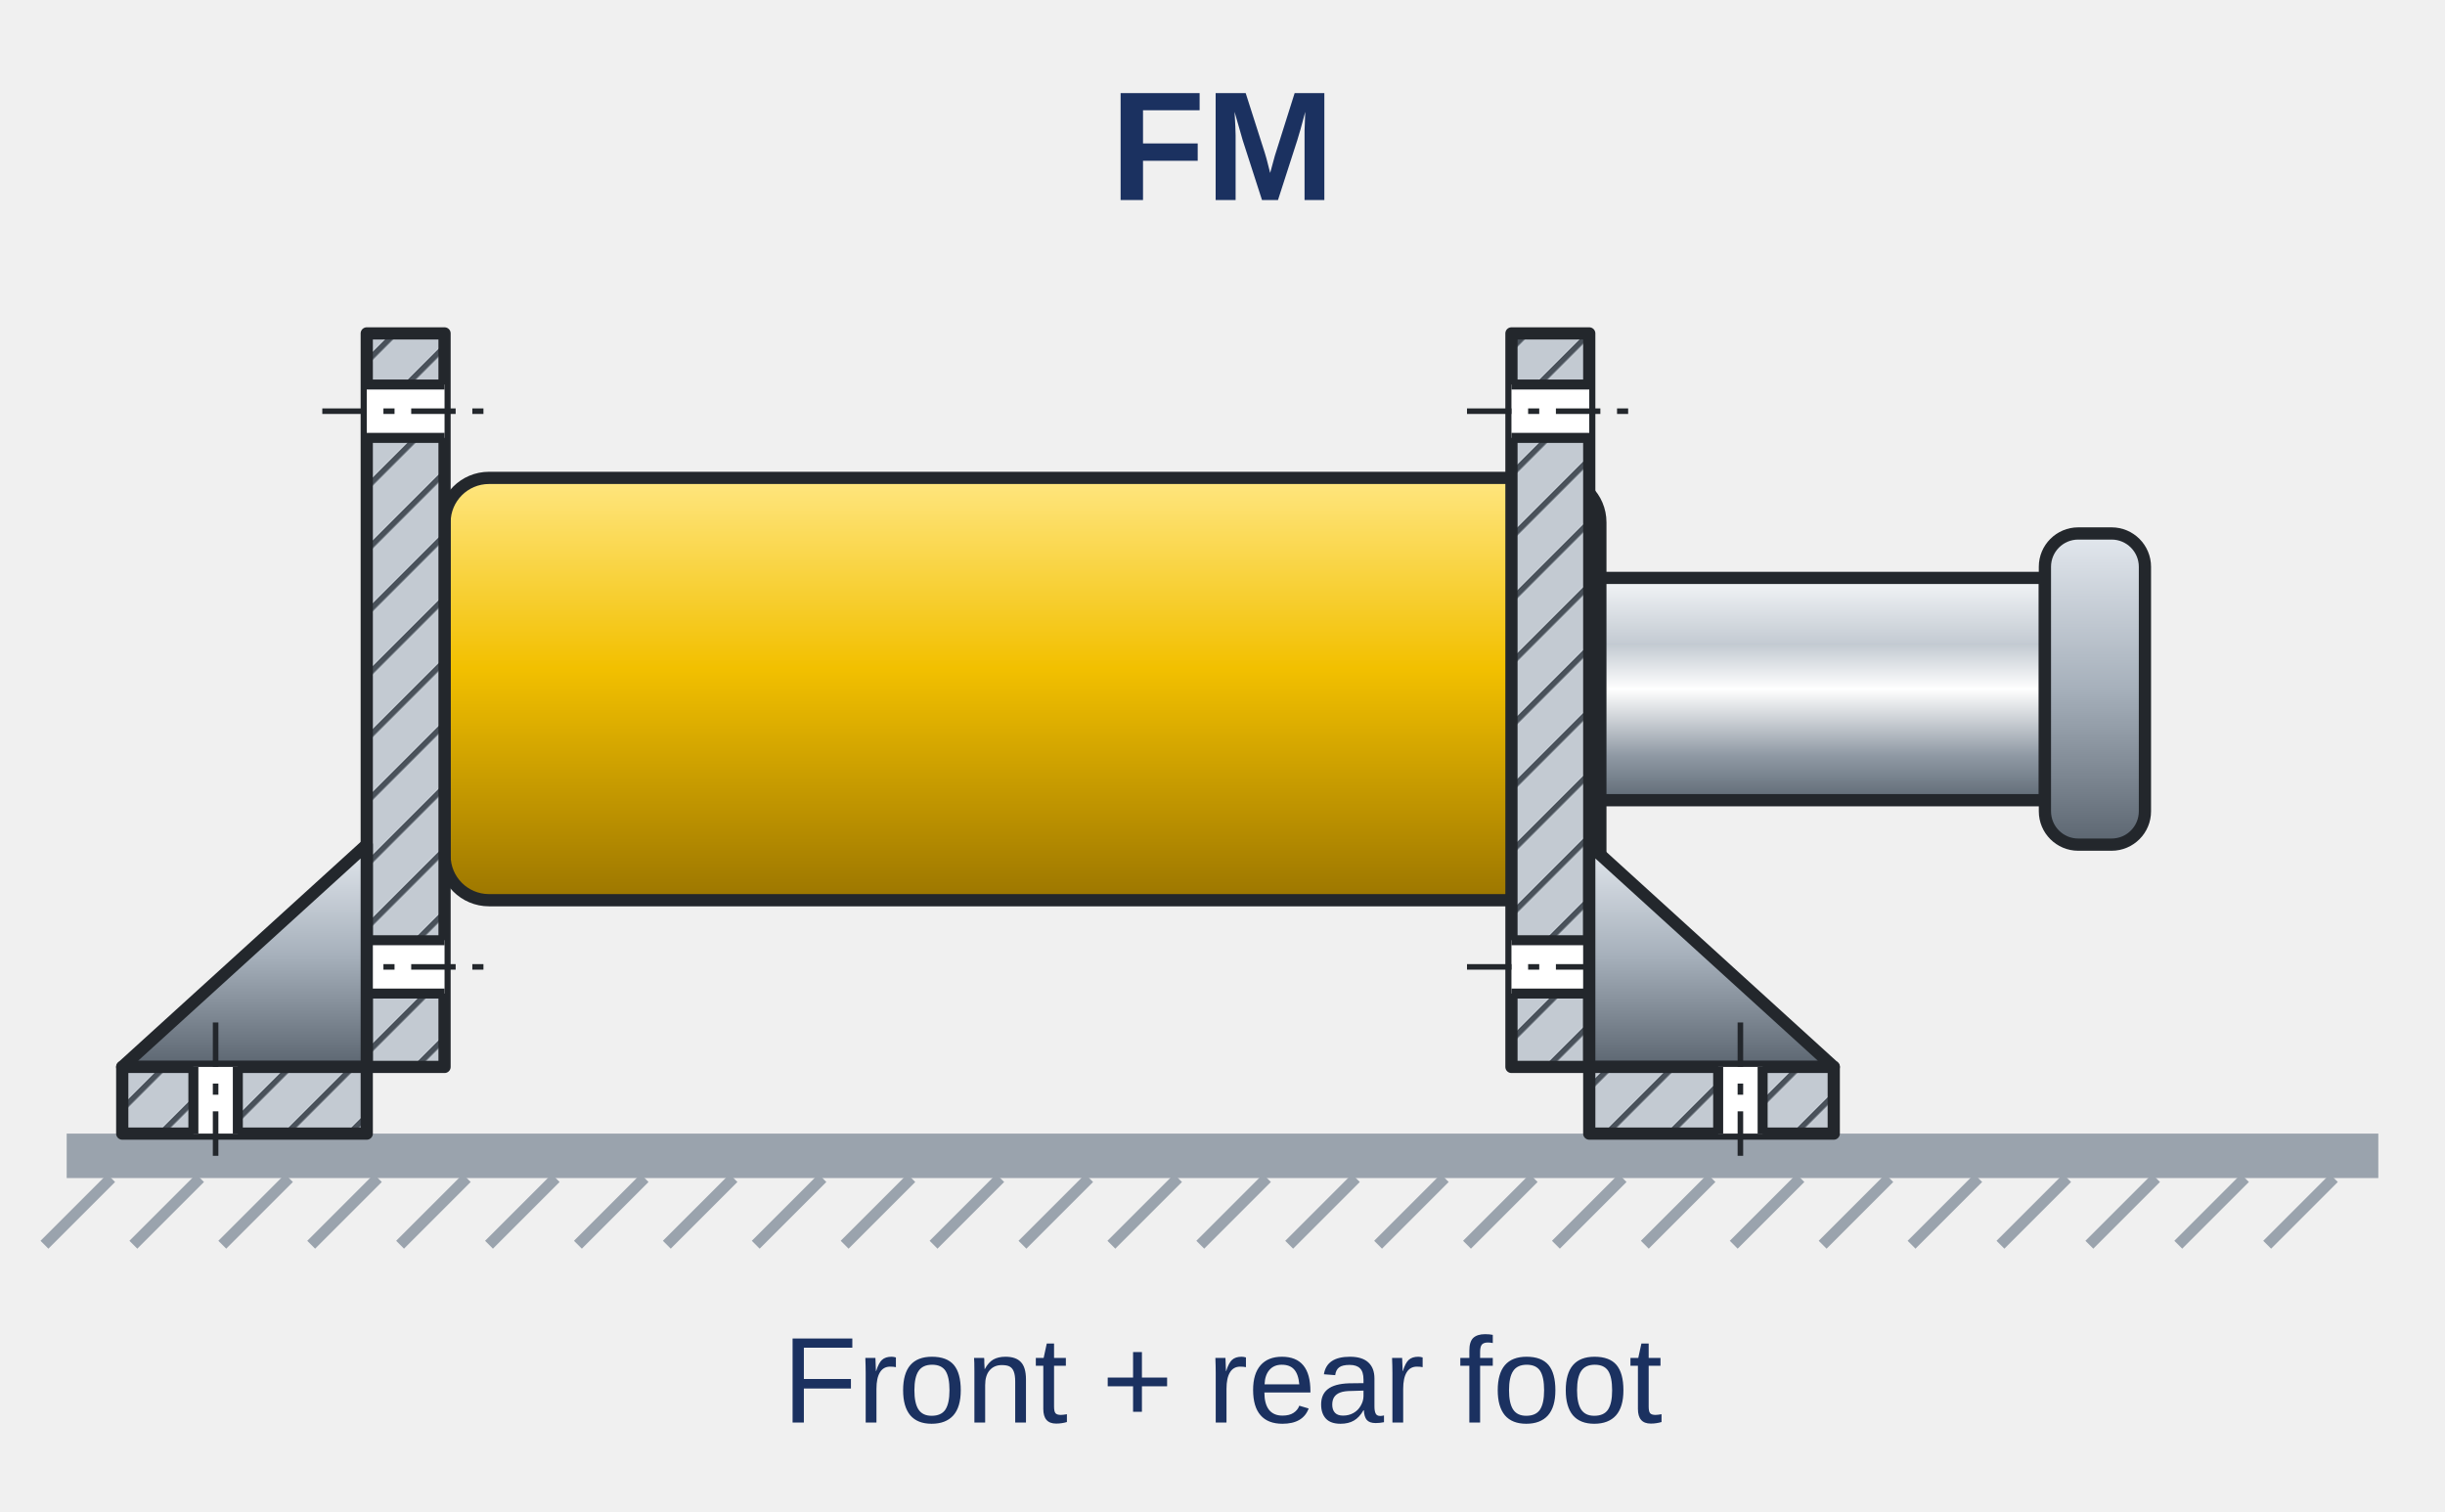
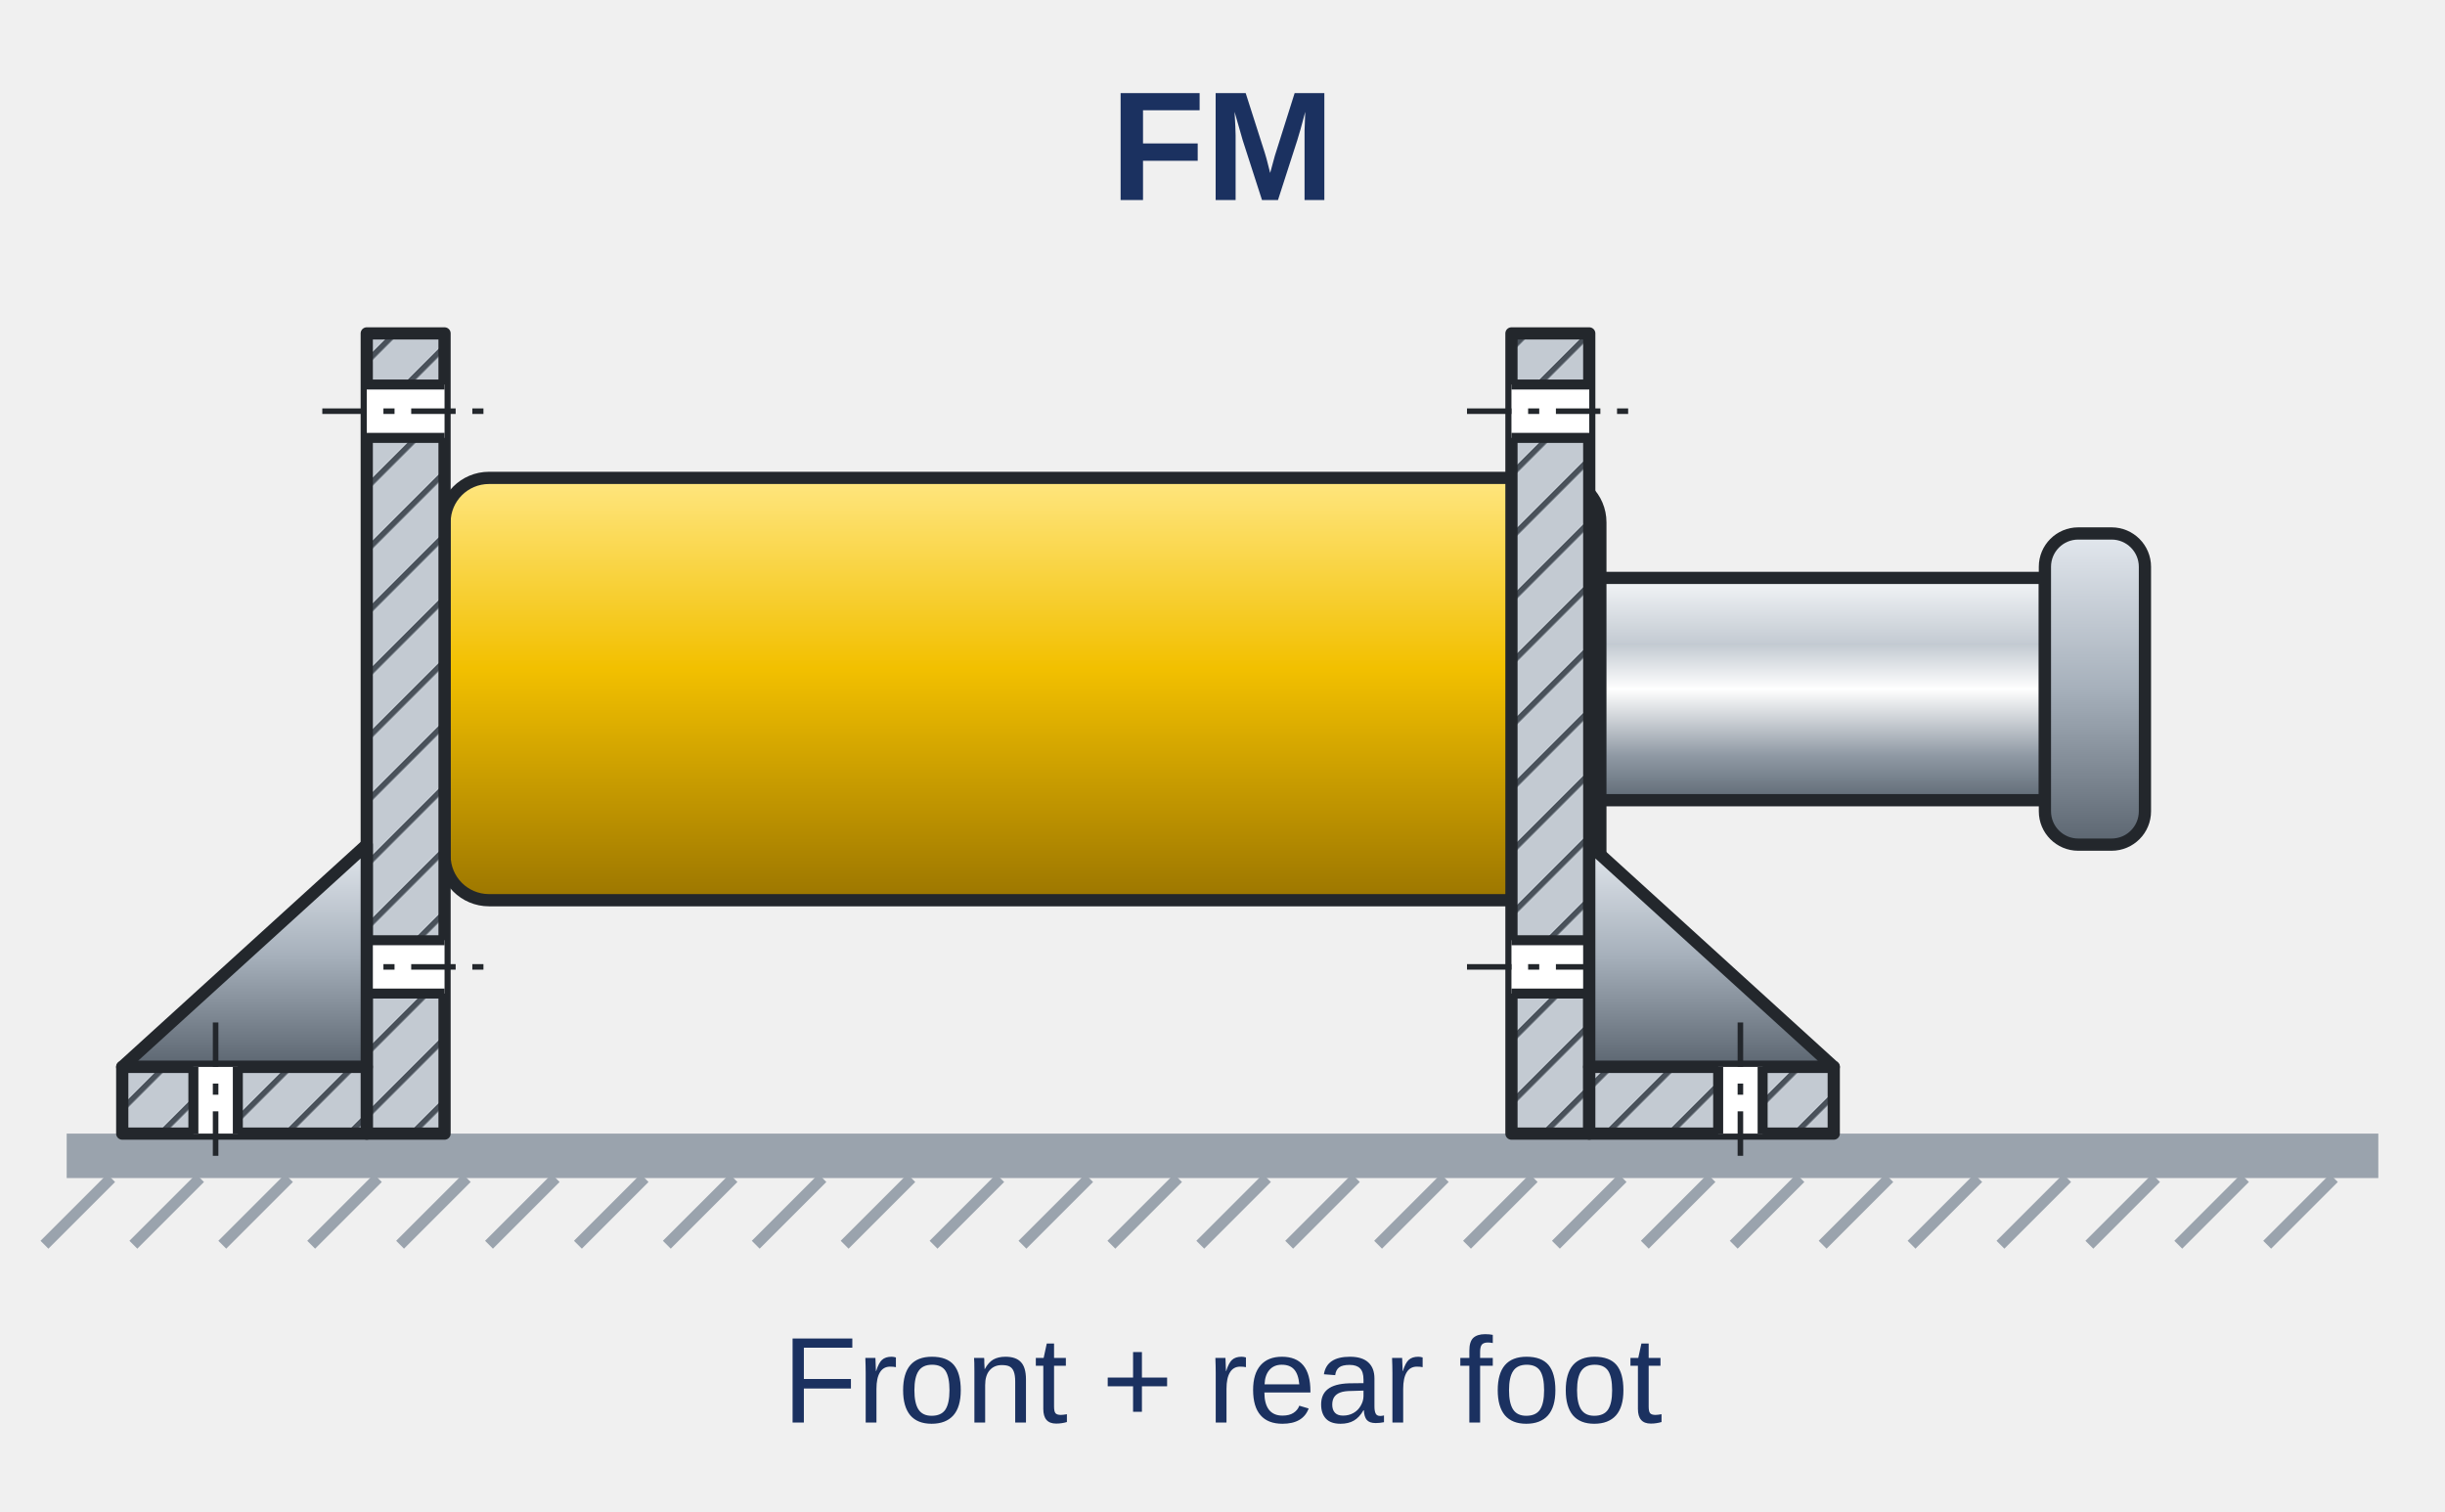
<svg xmlns="http://www.w3.org/2000/svg" viewBox="10 4 220 136" stroke-linejoin="round">
  <defs>
    <linearGradient id="chrome" x1="0" y1="0" x2="0" y2="1">
      <stop offset="0" stop-color="#f4f6f8" />
      <stop offset=".3" stop-color="#c3cad2" />
      <stop offset=".5" stop-color="#ffffff" />
      <stop offset=".8" stop-color="#8f99a4" />
      <stop offset="1" stop-color="#5f6a75" />
    </linearGradient>
    <linearGradient id="black" x1="0" y1="0" x2="0" y2="1">
      <stop offset="0" stop-color="#6b6f75" />
      <stop offset=".45" stop-color="#2a2d31" />
      <stop offset="1" stop-color="#0d0e10" />
    </linearGradient>
    <linearGradient id="yellow" x1="0" y1="0" x2="0" y2="1">
      <stop offset="0" stop-color="#ffe680" />
      <stop offset=".45" stop-color="#f2c000" />
      <stop offset="1" stop-color="#9c7600" />
    </linearGradient>
    <linearGradient id="blue" x1="0" y1="0" x2="0" y2="1">
      <stop offset="0" stop-color="#8dbbff" />
      <stop offset=".45" stop-color="#1f6fe0" />
      <stop offset="1" stop-color="#0b3a86" />
    </linearGradient>
    <linearGradient id="red" x1="0" y1="0" x2="0" y2="1">
      <stop offset="0" stop-color="#ff8a80" />
      <stop offset=".45" stop-color="#d81c1c" />
      <stop offset="1" stop-color="#761010" />
    </linearGradient>
    <linearGradient id="steel" x1="0" y1="0" x2="0" y2="1">
      <stop offset="0" stop-color="#e3e8ee" />
      <stop offset=".5" stop-color="#a6b0bb" />
      <stop offset="1" stop-color="#5b6570" />
    </linearGradient>
    <pattern id="hatch" width="4" height="4" patternUnits="userSpaceOnUse" patternTransform="rotate(45)">
      <rect width="4" height="4" fill="#c3cad2" />
      <line x1="0" y1="0" x2="0" y2="4" stroke="#4a525b" stroke-width="1" />
    </pattern>
    <linearGradient id="pu" x1="0" y1="0" x2="0" y2="1">
      <stop offset="0" stop-color="#555" />
      <stop offset=".5" stop-color="#1b1b1b" />
      <stop offset="1" stop-color="#000" />
    </linearGradient>
  </defs>
  <rect x="16" y="106" width="208" height="4" fill="#9aa3ad" />
  <line x1="20" y1="110" x2="14" y2="116" stroke="#9aa3ad" stroke-width="1" />
  <line x1="28" y1="110" x2="22" y2="116" stroke="#9aa3ad" stroke-width="1" />
  <line x1="36" y1="110" x2="30" y2="116" stroke="#9aa3ad" stroke-width="1" />
  <line x1="44" y1="110" x2="38" y2="116" stroke="#9aa3ad" stroke-width="1" />
  <line x1="52" y1="110" x2="46" y2="116" stroke="#9aa3ad" stroke-width="1" />
  <line x1="60" y1="110" x2="54" y2="116" stroke="#9aa3ad" stroke-width="1" />
  <line x1="68" y1="110" x2="62" y2="116" stroke="#9aa3ad" stroke-width="1" />
  <line x1="76" y1="110" x2="70" y2="116" stroke="#9aa3ad" stroke-width="1" />
  <line x1="84" y1="110" x2="78" y2="116" stroke="#9aa3ad" stroke-width="1" />
  <line x1="92" y1="110" x2="86" y2="116" stroke="#9aa3ad" stroke-width="1" />
  <line x1="100" y1="110" x2="94" y2="116" stroke="#9aa3ad" stroke-width="1" />
  <line x1="108" y1="110" x2="102" y2="116" stroke="#9aa3ad" stroke-width="1" />
  <line x1="116" y1="110" x2="110" y2="116" stroke="#9aa3ad" stroke-width="1" />
  <line x1="124" y1="110" x2="118" y2="116" stroke="#9aa3ad" stroke-width="1" />
  <line x1="132" y1="110" x2="126" y2="116" stroke="#9aa3ad" stroke-width="1" />
  <line x1="140" y1="110" x2="134" y2="116" stroke="#9aa3ad" stroke-width="1" />
  <line x1="148" y1="110" x2="142" y2="116" stroke="#9aa3ad" stroke-width="1" />
  <line x1="156" y1="110" x2="150" y2="116" stroke="#9aa3ad" stroke-width="1" />
  <line x1="164" y1="110" x2="158" y2="116" stroke="#9aa3ad" stroke-width="1" />
  <line x1="172" y1="110" x2="166" y2="116" stroke="#9aa3ad" stroke-width="1" />
  <line x1="180" y1="110" x2="174" y2="116" stroke="#9aa3ad" stroke-width="1" />
  <line x1="188" y1="110" x2="182" y2="116" stroke="#9aa3ad" stroke-width="1" />
  <line x1="196" y1="110" x2="190" y2="116" stroke="#9aa3ad" stroke-width="1" />
  <line x1="204" y1="110" x2="198" y2="116" stroke="#9aa3ad" stroke-width="1" />
  <line x1="212" y1="110" x2="206" y2="116" stroke="#9aa3ad" stroke-width="1" />
  <line x1="220" y1="110" x2="214" y2="116" stroke="#9aa3ad" stroke-width="1" />
  <rect x="50.0" y="47.0" width="104.0" height="38.0" rx="4" fill="url(#yellow)" stroke="#23272c" stroke-width="1.1" />
  <rect x="154.0" y="56.0" width="40.0" height="20.0" rx="0" fill="url(#chrome)" stroke="#23272c" stroke-width="1.1" />
  <rect x="194.0" y="52.0" width="9.0" height="28.0" rx="3" fill="url(#steel)" stroke="#23272c" stroke-width="1.1" />
-   <rect x="43.0" y="34.0" width="7" height="66.0" fill="url(#hatch)" stroke="#23272c" stroke-width="1.1" />
+   <rect x="43.0" y="34.0" width="7" height="72.0" fill="url(#hatch)" stroke="#23272c" stroke-width="1.1" />
  <rect x="43.0" y="38.6" width="7" height="4.8" fill="#fff" />
  <line x1="43.0" y1="38.6" x2="50.0" y2="38.6" stroke="#23272c" stroke-width=".9" />
  <line x1="43.0" y1="43.4" x2="50.0" y2="43.4" stroke="#23272c" stroke-width=".9" />
  <line x1="39.0" y1="41.0" x2="54.0" y2="41.0" stroke="#23272c" stroke-width=".5" stroke-dasharray="4 1.5 1 1.5" />
  <rect x="43.0" y="88.6" width="7" height="4.8" fill="#fff" />
  <line x1="43.0" y1="88.6" x2="50.0" y2="88.6" stroke="#23272c" stroke-width=".9" />
  <line x1="43.0" y1="93.4" x2="50.0" y2="93.4" stroke="#23272c" stroke-width=".9" />
  <line x1="39.0" y1="91.0" x2="54.0" y2="91.0" stroke="#23272c" stroke-width=".5" stroke-dasharray="4 1.5 1 1.5" />
-   <rect x="146.0" y="34.0" width="7" height="66.0" fill="url(#hatch)" stroke="#23272c" stroke-width="1.1" />
+   <rect x="146.0" y="34.0" width="7" height="72.0" fill="url(#hatch)" stroke="#23272c" stroke-width="1.1" />
  <rect x="146.0" y="38.6" width="7" height="4.8" fill="#fff" />
  <line x1="146.0" y1="38.6" x2="153.0" y2="38.6" stroke="#23272c" stroke-width=".9" />
  <line x1="146.0" y1="43.4" x2="153.0" y2="43.4" stroke="#23272c" stroke-width=".9" />
  <line x1="142.0" y1="41.0" x2="157.0" y2="41.0" stroke="#23272c" stroke-width=".5" stroke-dasharray="4 1.5 1 1.5" />
  <rect x="146.0" y="88.6" width="7" height="4.8" fill="#fff" />
  <line x1="146.0" y1="88.6" x2="153.0" y2="88.6" stroke="#23272c" stroke-width=".9" />
  <line x1="146.0" y1="93.4" x2="153.0" y2="93.4" stroke="#23272c" stroke-width=".9" />
  <line x1="142.0" y1="91.0" x2="157.0" y2="91.0" stroke="#23272c" stroke-width=".5" stroke-dasharray="4 1.5 1 1.5" />
  <path d="M43,80 L43,100 L21,100 Z" fill="url(#steel)" stroke="#23272c" stroke-width="1.1" />
  <rect x="21.0" y="100" width="22" height="6" fill="url(#hatch)" stroke="#23272c" stroke-width="1.1" />
  <rect x="27.4" y="100" width="4" height="6" fill="#fff" />
  <line x1="27.4" y1="100" x2="27.4" y2="106" stroke="#23272c" stroke-width=".9" />
  <line x1="31.4" y1="100" x2="31.4" y2="106" stroke="#23272c" stroke-width=".9" />
  <line x1="29.4" y1="96" x2="29.4" y2="109" stroke="#23272c" stroke-width=".5" stroke-dasharray="4 1.5 1 1.5" />
  <path d="M153,80 L153,100 L175,100 Z" fill="url(#steel)" stroke="#23272c" stroke-width="1.1" />
  <rect x="153.0" y="100" width="22" height="6" fill="url(#hatch)" stroke="#23272c" stroke-width="1.1" />
  <rect x="164.6" y="100" width="4" height="6" fill="#fff" />
  <line x1="164.6" y1="100" x2="164.6" y2="106" stroke="#23272c" stroke-width=".9" />
  <line x1="168.6" y1="100" x2="168.6" y2="106" stroke="#23272c" stroke-width=".9" />
  <line x1="166.6" y1="96" x2="166.6" y2="109" stroke="#23272c" stroke-width=".5" stroke-dasharray="4 1.5 1 1.5" />
  <text x="120" y="22" font-size="14" font-weight="700" fill="#1B3160" font-family="Arial" text-anchor="middle">FM</text>
  <text x="120" y="132" font-size="11" fill="#1B3160" font-family="Arial" text-anchor="middle">Front + rear foot</text>
</svg>
